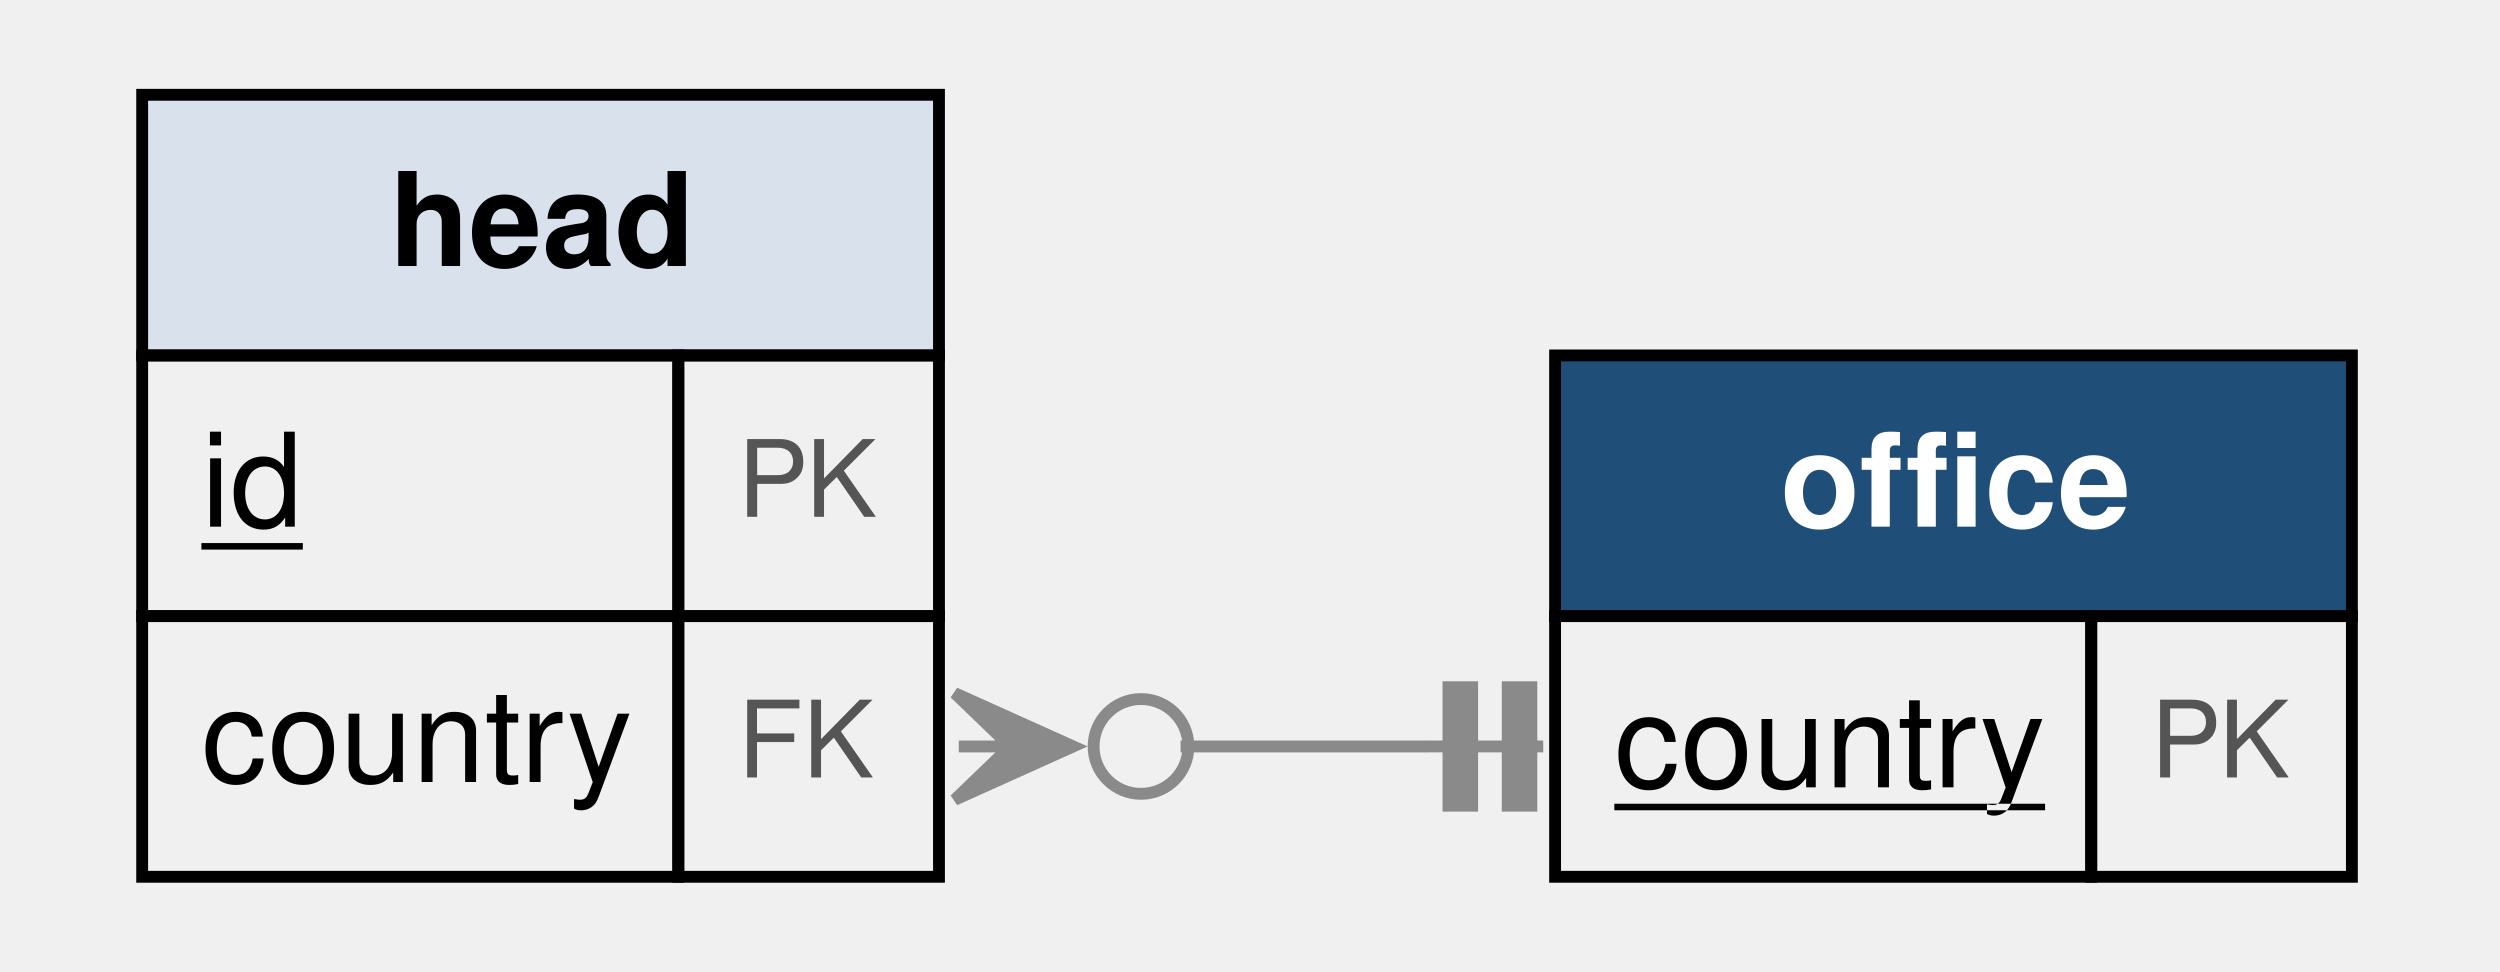
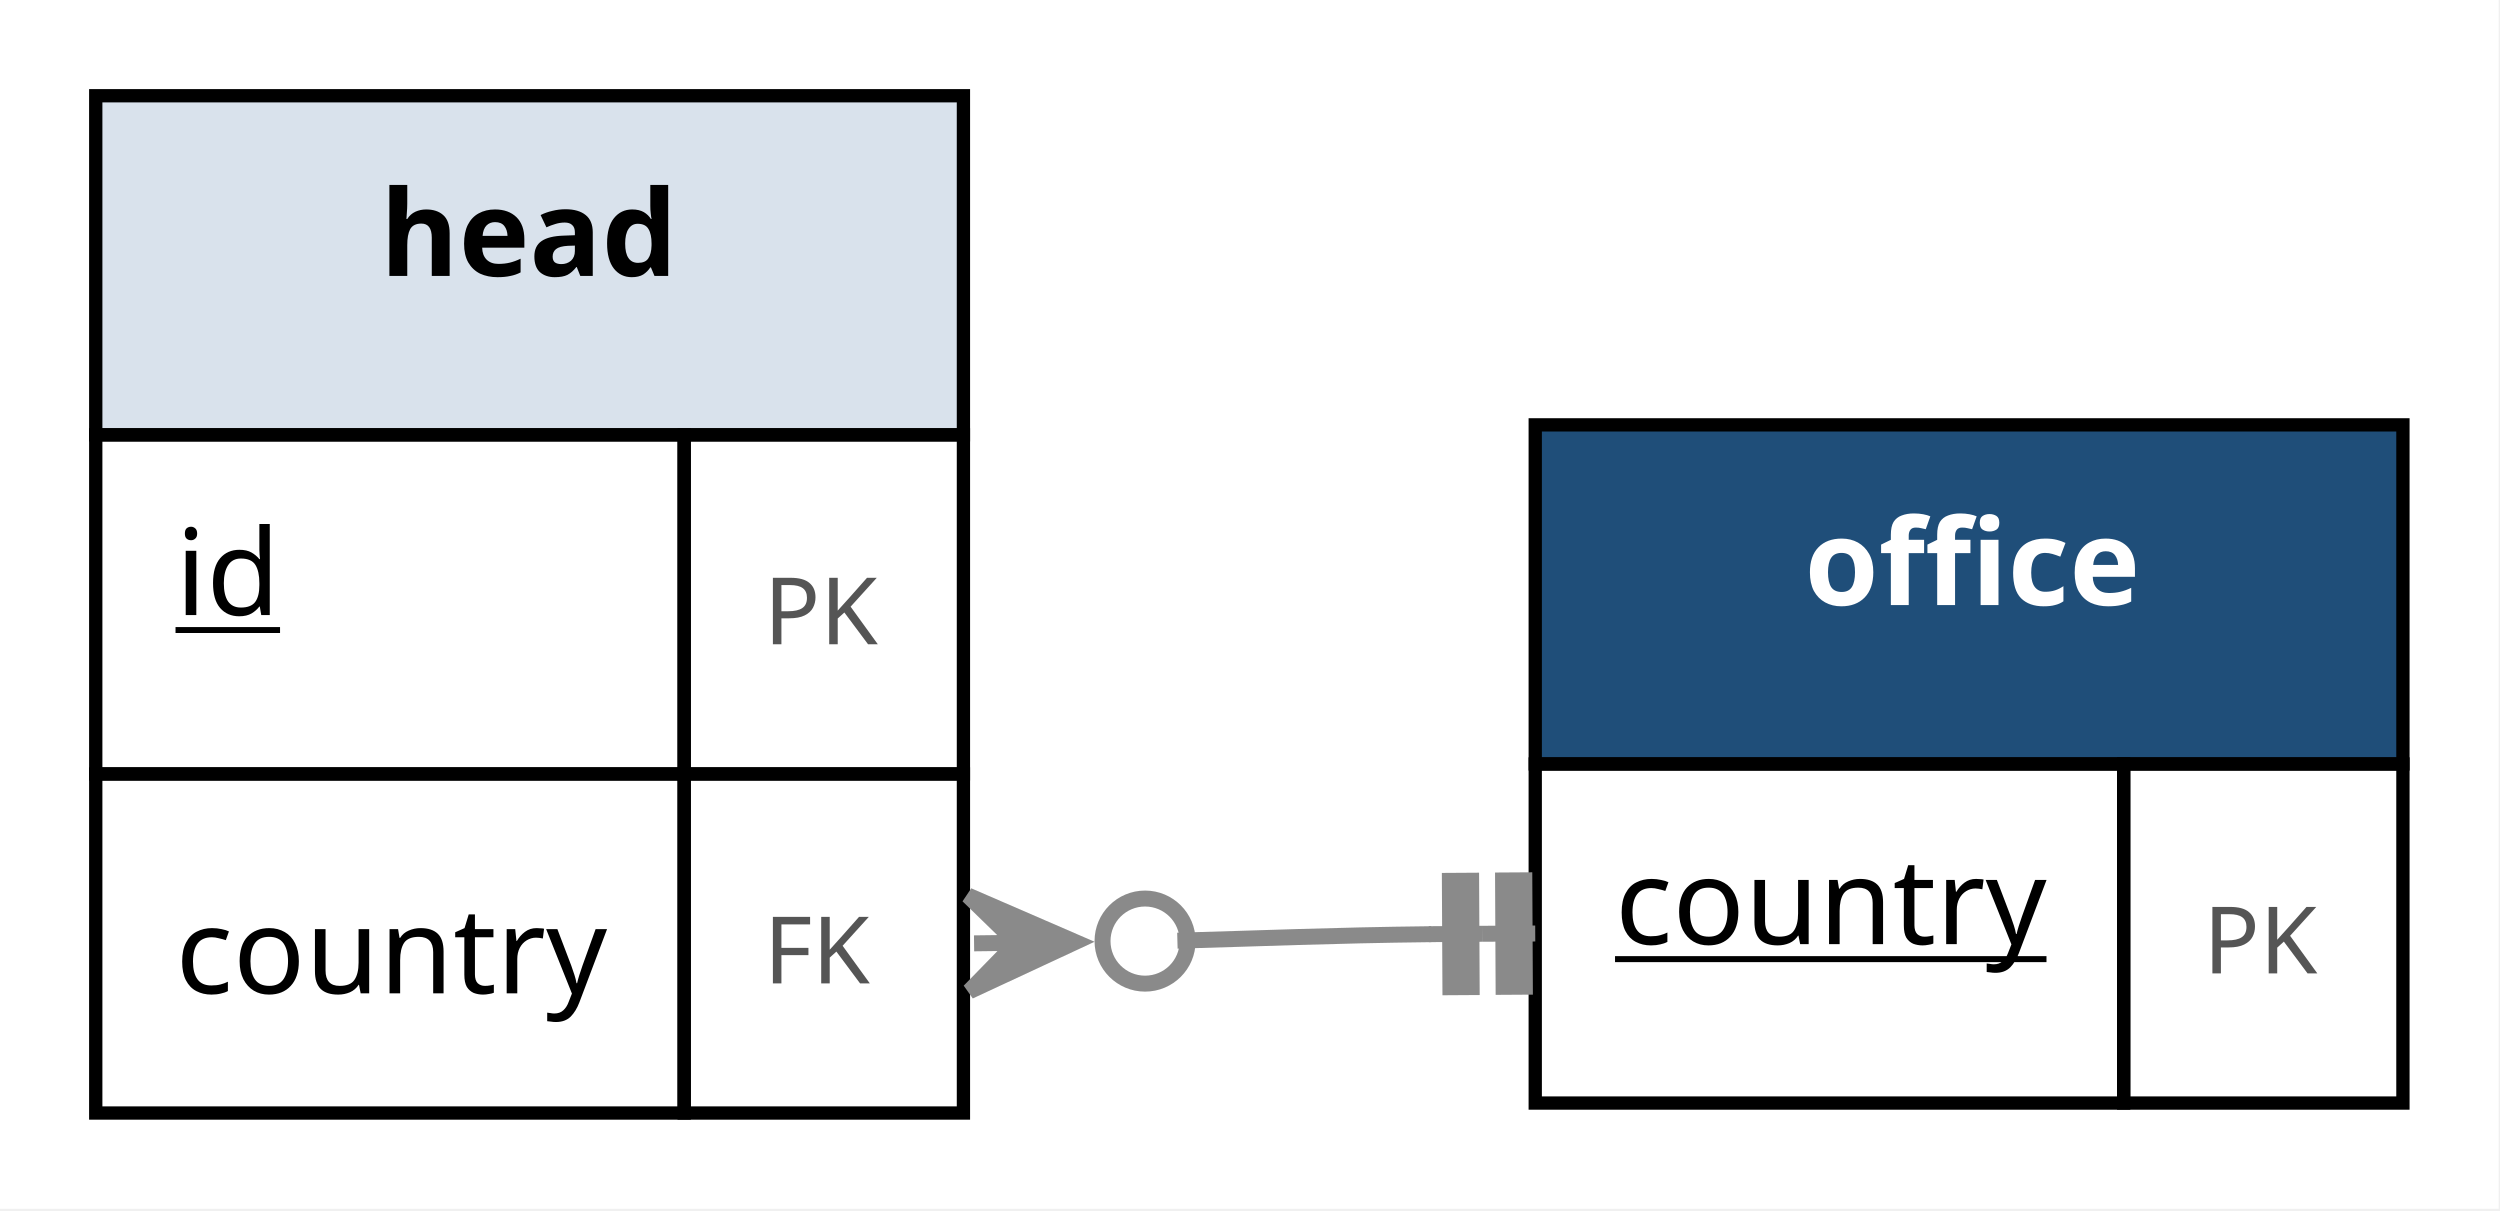
- <svg xmlns="http://www.w3.org/2000/svg" width="211pt" height="82pt" viewBox="0.00 0.00 211.00 82.00">
-   <g id="graph0" class="graph" transform="scale(1 1) rotate(0) translate(4 78)">
+ <svg xmlns="http://www.w3.org/2000/svg" width="188pt" height="91pt" viewBox="0.00 0.00 188.00 91.00">
+   <g id="graph0" class="graph" transform="scale(1 1) rotate(0) translate(7.2 83.7)">
+     <polygon fill="white" stroke="none" points="-7.2,7.2 -7.2,-83.7 180.7,-83.7 180.7,7.2 -7.2,7.2" />
    <g id="node1" class="node">
-       <polygon fill="#d9e2ec" stroke="none" points="8,-48 8,-70 75.25,-70 75.25,-48 8,-48" />
-       <polygon fill="none" stroke="black" points="8,-48 8,-70 75.25,-70 75.25,-48 8,-48" />
-       <text xml:space="preserve" text-anchor="start" x="28.88" y="-55.55" font-family="Helvetica,sans-Serif" font-weight="bold" font-size="11.00">head</text>
-       <polygon fill="none" stroke="black" points="8,-26 8,-48 53.25,-48 53.25,-26 8,-26" />
-       <text xml:space="preserve" text-anchor="start" x="13" y="-33.55" font-family="Helvetica,sans-Serif" text-decoration="underline" font-size="11.00">id</text>
-       <polygon fill="none" stroke="black" points="53.25,-26 53.25,-48 75.25,-48 75.25,-26 53.25,-26" />
-       <text xml:space="preserve" text-anchor="start" x="58.25" y="-34.38" font-family="Helvetica,sans-Serif" font-size="9.00" fill="#555555">PK</text>
-       <polygon fill="none" stroke="black" points="8,-4 8,-26 53.25,-26 53.25,-4 8,-4" />
-       <text xml:space="preserve" text-anchor="start" x="13" y="-12" font-family="Helvetica,sans-Serif" font-size="11.00">country</text>
-       <polygon fill="none" stroke="black" points="53.25,-4 53.25,-26 75.25,-26 75.25,-4 53.25,-4" />
-       <text xml:space="preserve" text-anchor="start" x="58.25" y="-12.38" font-family="Helvetica,sans-Serif" font-size="9.00" fill="#555555">FK</text>
+       <polygon fill="#1f4e79" stroke="none" points="108.25,-26.25 108.25,-51.75 173.5,-51.75 173.5,-26.25 108.25,-26.25" />
+       <polygon fill="none" stroke="#000000" points="108.25,-26.25 108.25,-51.75 173.5,-51.75 173.5,-26.25 108.25,-26.25" />
+       <text xml:space="preserve" text-anchor="start" x="128.5" y="-38.2" font-family="Noto Sans KR" font-weight="bold" font-size="9.00" fill="#ffffff">office</text>
+       <polygon fill="none" stroke="#000000" points="108.25,-0.75 108.25,-26.25 152.5,-26.25 152.5,-0.75 108.25,-0.75" />
+       <text xml:space="preserve" text-anchor="start" x="114.25" y="-12.7" font-family="Noto Sans KR" text-decoration="underline" font-size="9.00">country</text>
+       <polygon fill="none" stroke="#000000" points="152.5,-0.75 152.5,-26.25 173.5,-26.25 173.5,-0.75 152.5,-0.75" />
+       <text xml:space="preserve" text-anchor="start" x="158.5" y="-10.5" font-family="Noto Sans KR" font-size="7.00" fill="#555555">PK</text>
    </g>
    <g id="node2" class="node">
-       <polygon fill="#1f4e79" stroke="none" points="127.25,-26 127.25,-48 194.5,-48 194.5,-26 127.25,-26" />
-       <polygon fill="none" stroke="black" points="127.25,-26 127.25,-48 194.5,-48 194.5,-26 127.25,-26" />
-       <text xml:space="preserve" text-anchor="start" x="146.25" y="-33.55" font-family="Helvetica,sans-Serif" font-weight="bold" font-size="11.00" fill="white">office</text>
-       <polygon fill="none" stroke="black" points="127.25,-4 127.25,-26 172.5,-26 172.5,-4 127.25,-4" />
-       <text xml:space="preserve" text-anchor="start" x="132.25" y="-11.55" font-family="Helvetica,sans-Serif" text-decoration="underline" font-size="11.00">country</text>
-       <polygon fill="none" stroke="black" points="172.5,-4 172.5,-26 194.5,-26 194.5,-4 172.5,-4" />
-       <text xml:space="preserve" text-anchor="start" x="177.5" y="-12.38" font-family="Helvetica,sans-Serif" font-size="9.00" fill="#555555">PK</text>
+       <polygon fill="#d9e2ec" stroke="none" points="0,-51 0,-76.5 65.25,-76.5 65.25,-51 0,-51" />
+       <polygon fill="none" stroke="#000000" points="0,-51 0,-76.5 65.25,-76.5 65.25,-51 0,-51" />
+       <text xml:space="preserve" text-anchor="start" x="21.38" y="-62.95" font-family="Noto Sans KR" font-weight="bold" font-size="9.00" fill="#000000">head</text>
+       <polygon fill="none" stroke="#000000" points="0,-25.5 0,-51 44.25,-51 44.25,-25.5 0,-25.5" />
+       <text xml:space="preserve" text-anchor="start" x="6" y="-37.45" font-family="Noto Sans KR" text-decoration="underline" font-size="9.00">id</text>
+       <polygon fill="none" stroke="#000000" points="44.25,-25.5 44.25,-51 65.25,-51 65.25,-25.5 44.25,-25.5" />
+       <text xml:space="preserve" text-anchor="start" x="50.25" y="-35.25" font-family="Noto Sans KR" font-size="7.00" fill="#555555">PK</text>
+       <polygon fill="none" stroke="#000000" points="0,0 0,-25.5 44.25,-25.5 44.25,0 0,0" />
+       <text xml:space="preserve" text-anchor="start" x="6" y="-9" font-family="Noto Sans KR" font-size="9.00">country</text>
+       <polygon fill="none" stroke="#000000" points="44.25,0 44.25,-25.5 65.25,-25.5 65.25,0 44.25,0" />
+       <text xml:space="preserve" text-anchor="start" x="50.25" y="-9.75" font-family="Noto Sans KR" font-size="7.00" fill="#555555">FK</text>
    </g>
    <g id="edge1" class="edge">
-       <path fill="none" stroke="#8a8a8a" d="M95.64,-15C102.37,-15 108.14,-15 116.3,-15" />
-       <polygon fill="#8a8a8a" stroke="#8a8a8a" points="86.58,-15 76.58,-10.5 81.25,-15 76.92,-15 76.92,-15 76.92,-15 81.25,-15 76.58,-19.5 86.58,-15" />
-       <ellipse fill="none" stroke="#8a8a8a" cx="92.3" cy="-15" rx="4" ry="4" />
-       <polygon fill="#8a8a8a" stroke="#8a8a8a" points="125.25,-10 125.25,-20 123.25,-20 123.25,-10 125.25,-10" />
-       <polyline fill="none" stroke="#8a8a8a" points="126.25,-15 121.25,-15" />
-       <polygon fill="#8a8a8a" stroke="#8a8a8a" points="120.25,-10 120.25,-20 118.25,-20 118.25,-10 120.25,-10" />
-       <polyline fill="none" stroke="#8a8a8a" points="121.25,-15 116.25,-15" />
+       <path fill="none" stroke="#8a8a8a" stroke-width="1.2" d="M81.34,-12.96C87.58,-13.13 92.77,-13.36 100.43,-13.45" />
+       <polygon fill="#8a8a8a" stroke="#8a8a8a" stroke-width="1.2" points="73.65,-12.86 65.7,-9.16 69.25,-12.8 66.05,-12.76 66.05,-12.76 66.05,-12.76 69.25,-12.8 65.6,-16.35 73.65,-12.86" />
+       <ellipse fill="none" stroke="#8a8a8a" stroke-width="1.2" cx="78.91" cy="-12.93" rx="3.2" ry="3.2" />
+       <polygon fill="#8a8a8a" stroke="#8a8a8a" stroke-width="1.2" points="107.47,-9.5 107.43,-17.5 105.83,-17.49 105.87,-9.49 107.47,-9.5" />
+       <polyline fill="none" stroke="#8a8a8a" stroke-width="1.2" points="108.25,-13.5 104.25,-13.48" />
+       <polygon fill="#8a8a8a" stroke="#8a8a8a" stroke-width="1.2" points="103.47,-9.47 103.43,-17.47 101.83,-17.46 101.87,-9.46 103.47,-9.47" />
+       <polyline fill="none" stroke="#8a8a8a" stroke-width="1.2" points="104.25,-13.48 100.25,-13.45" />
    </g>
  </g>
</svg>
